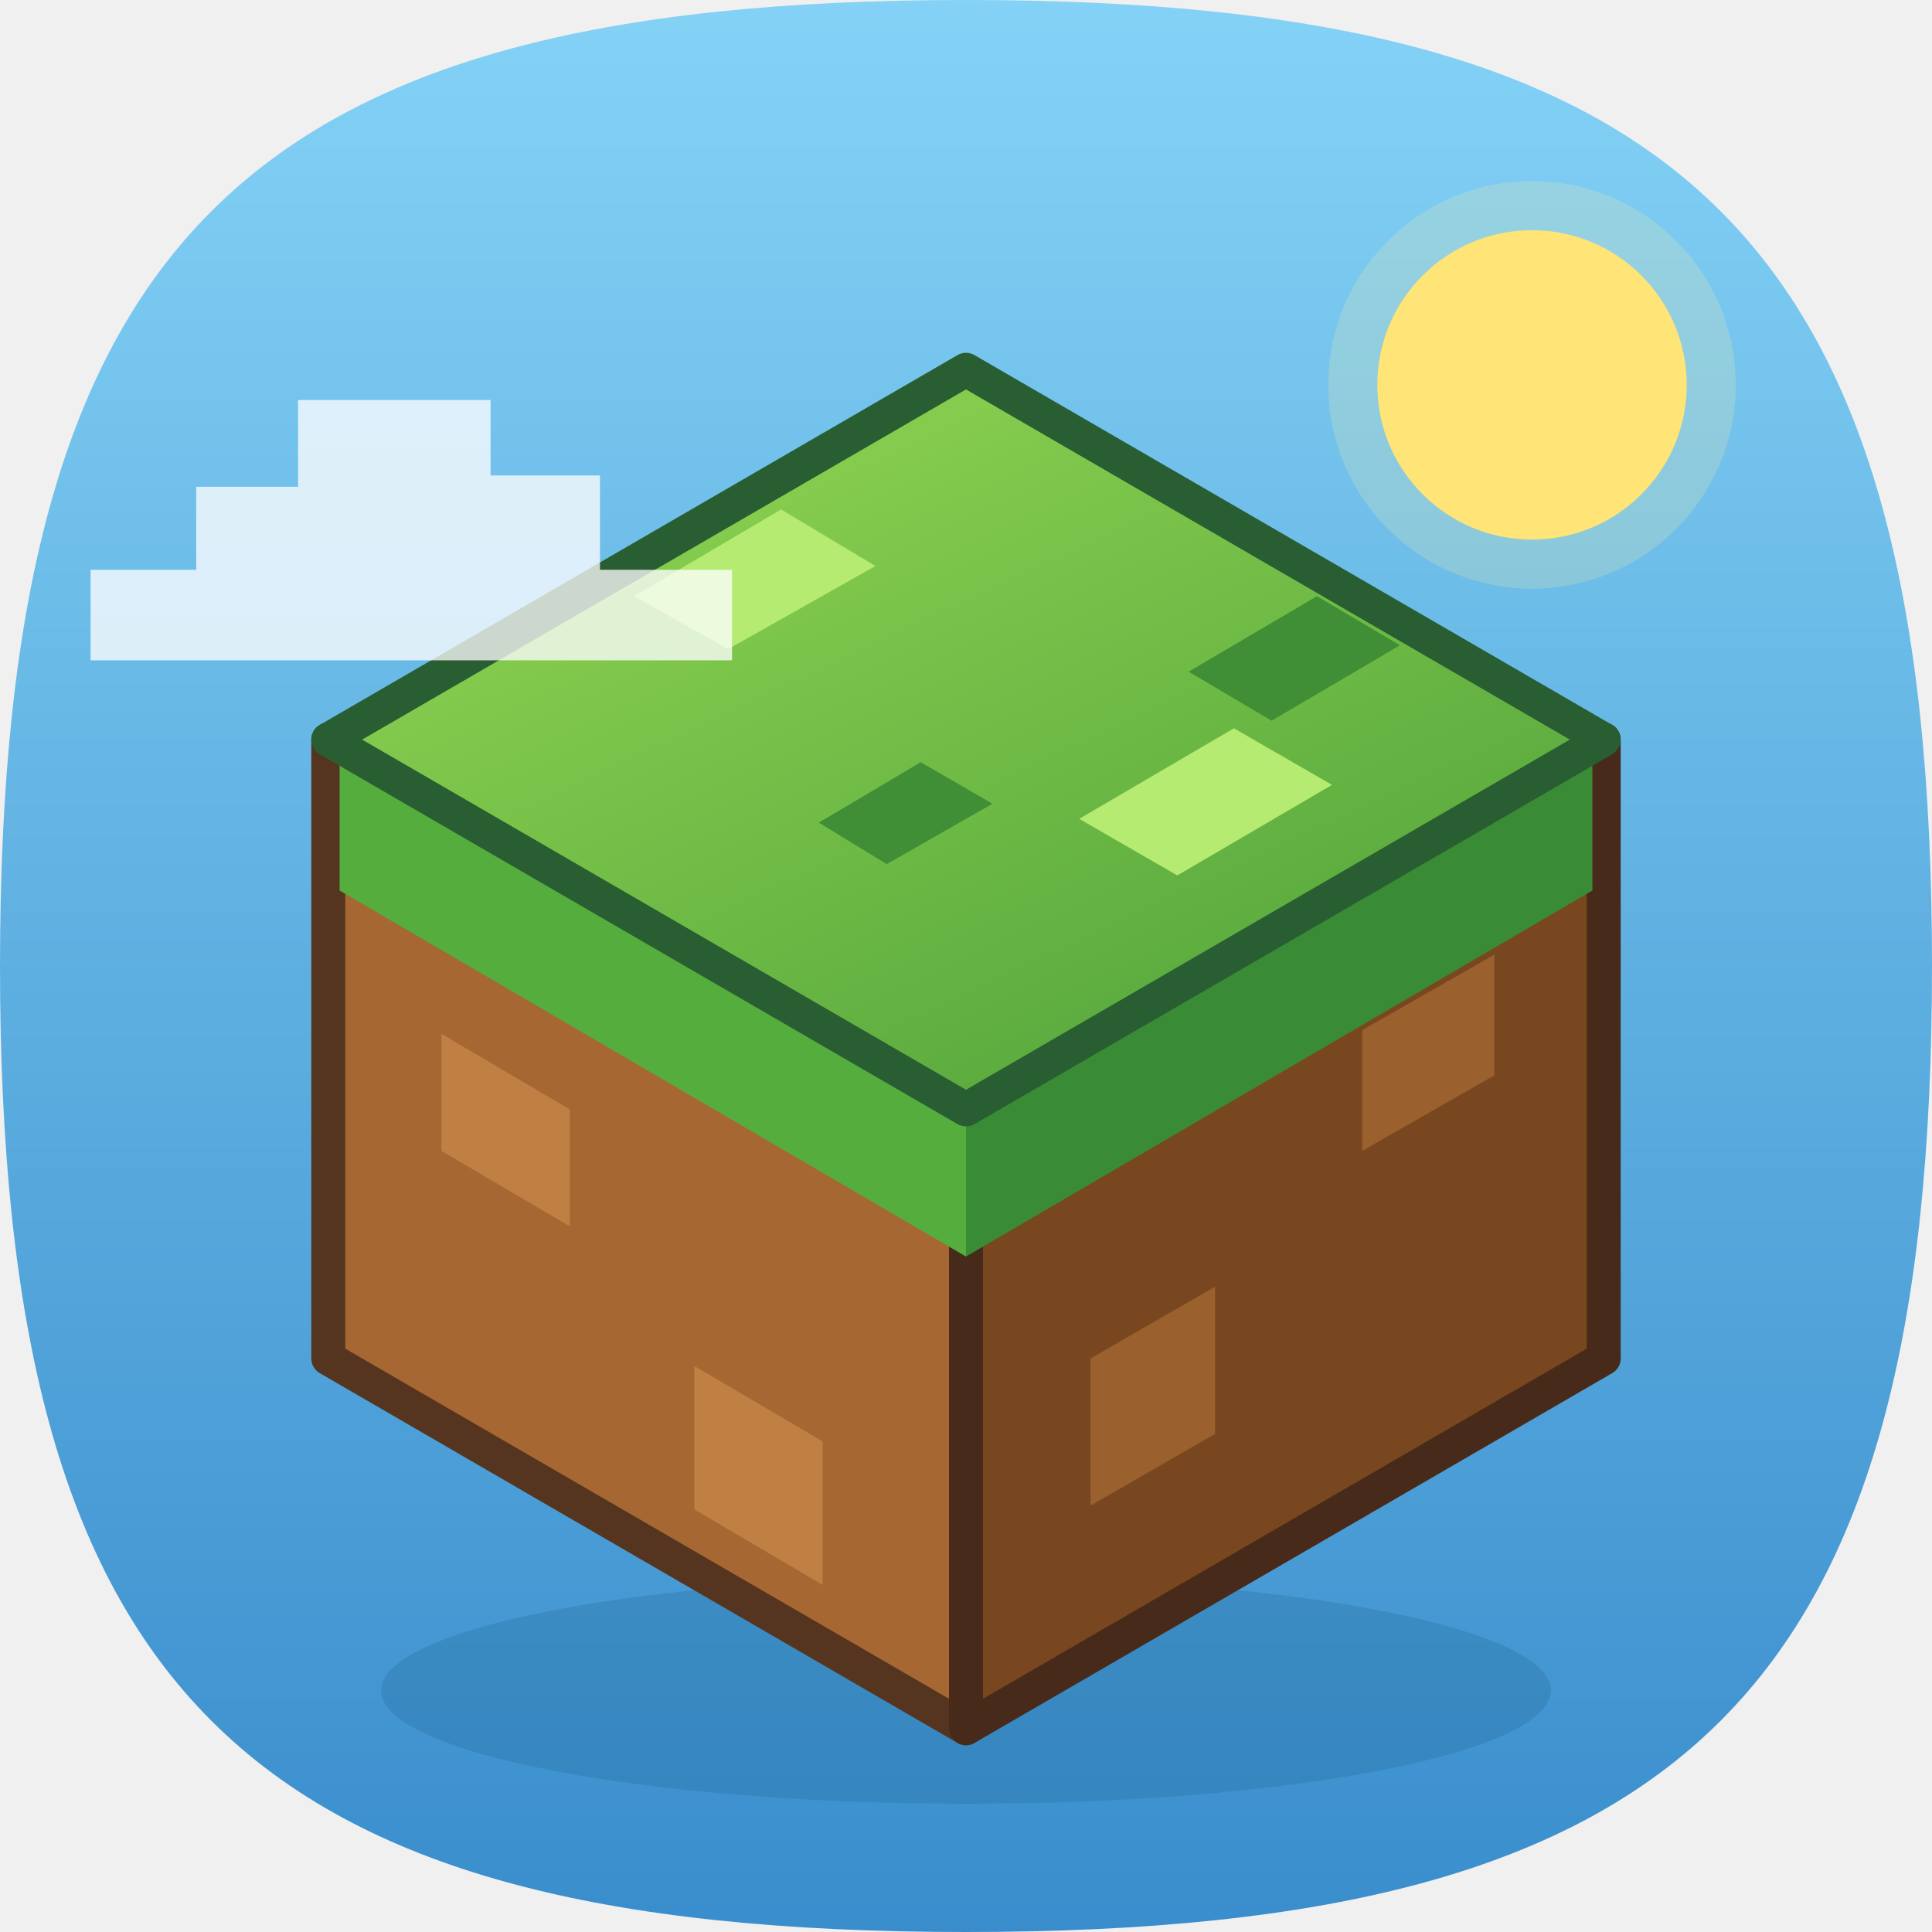
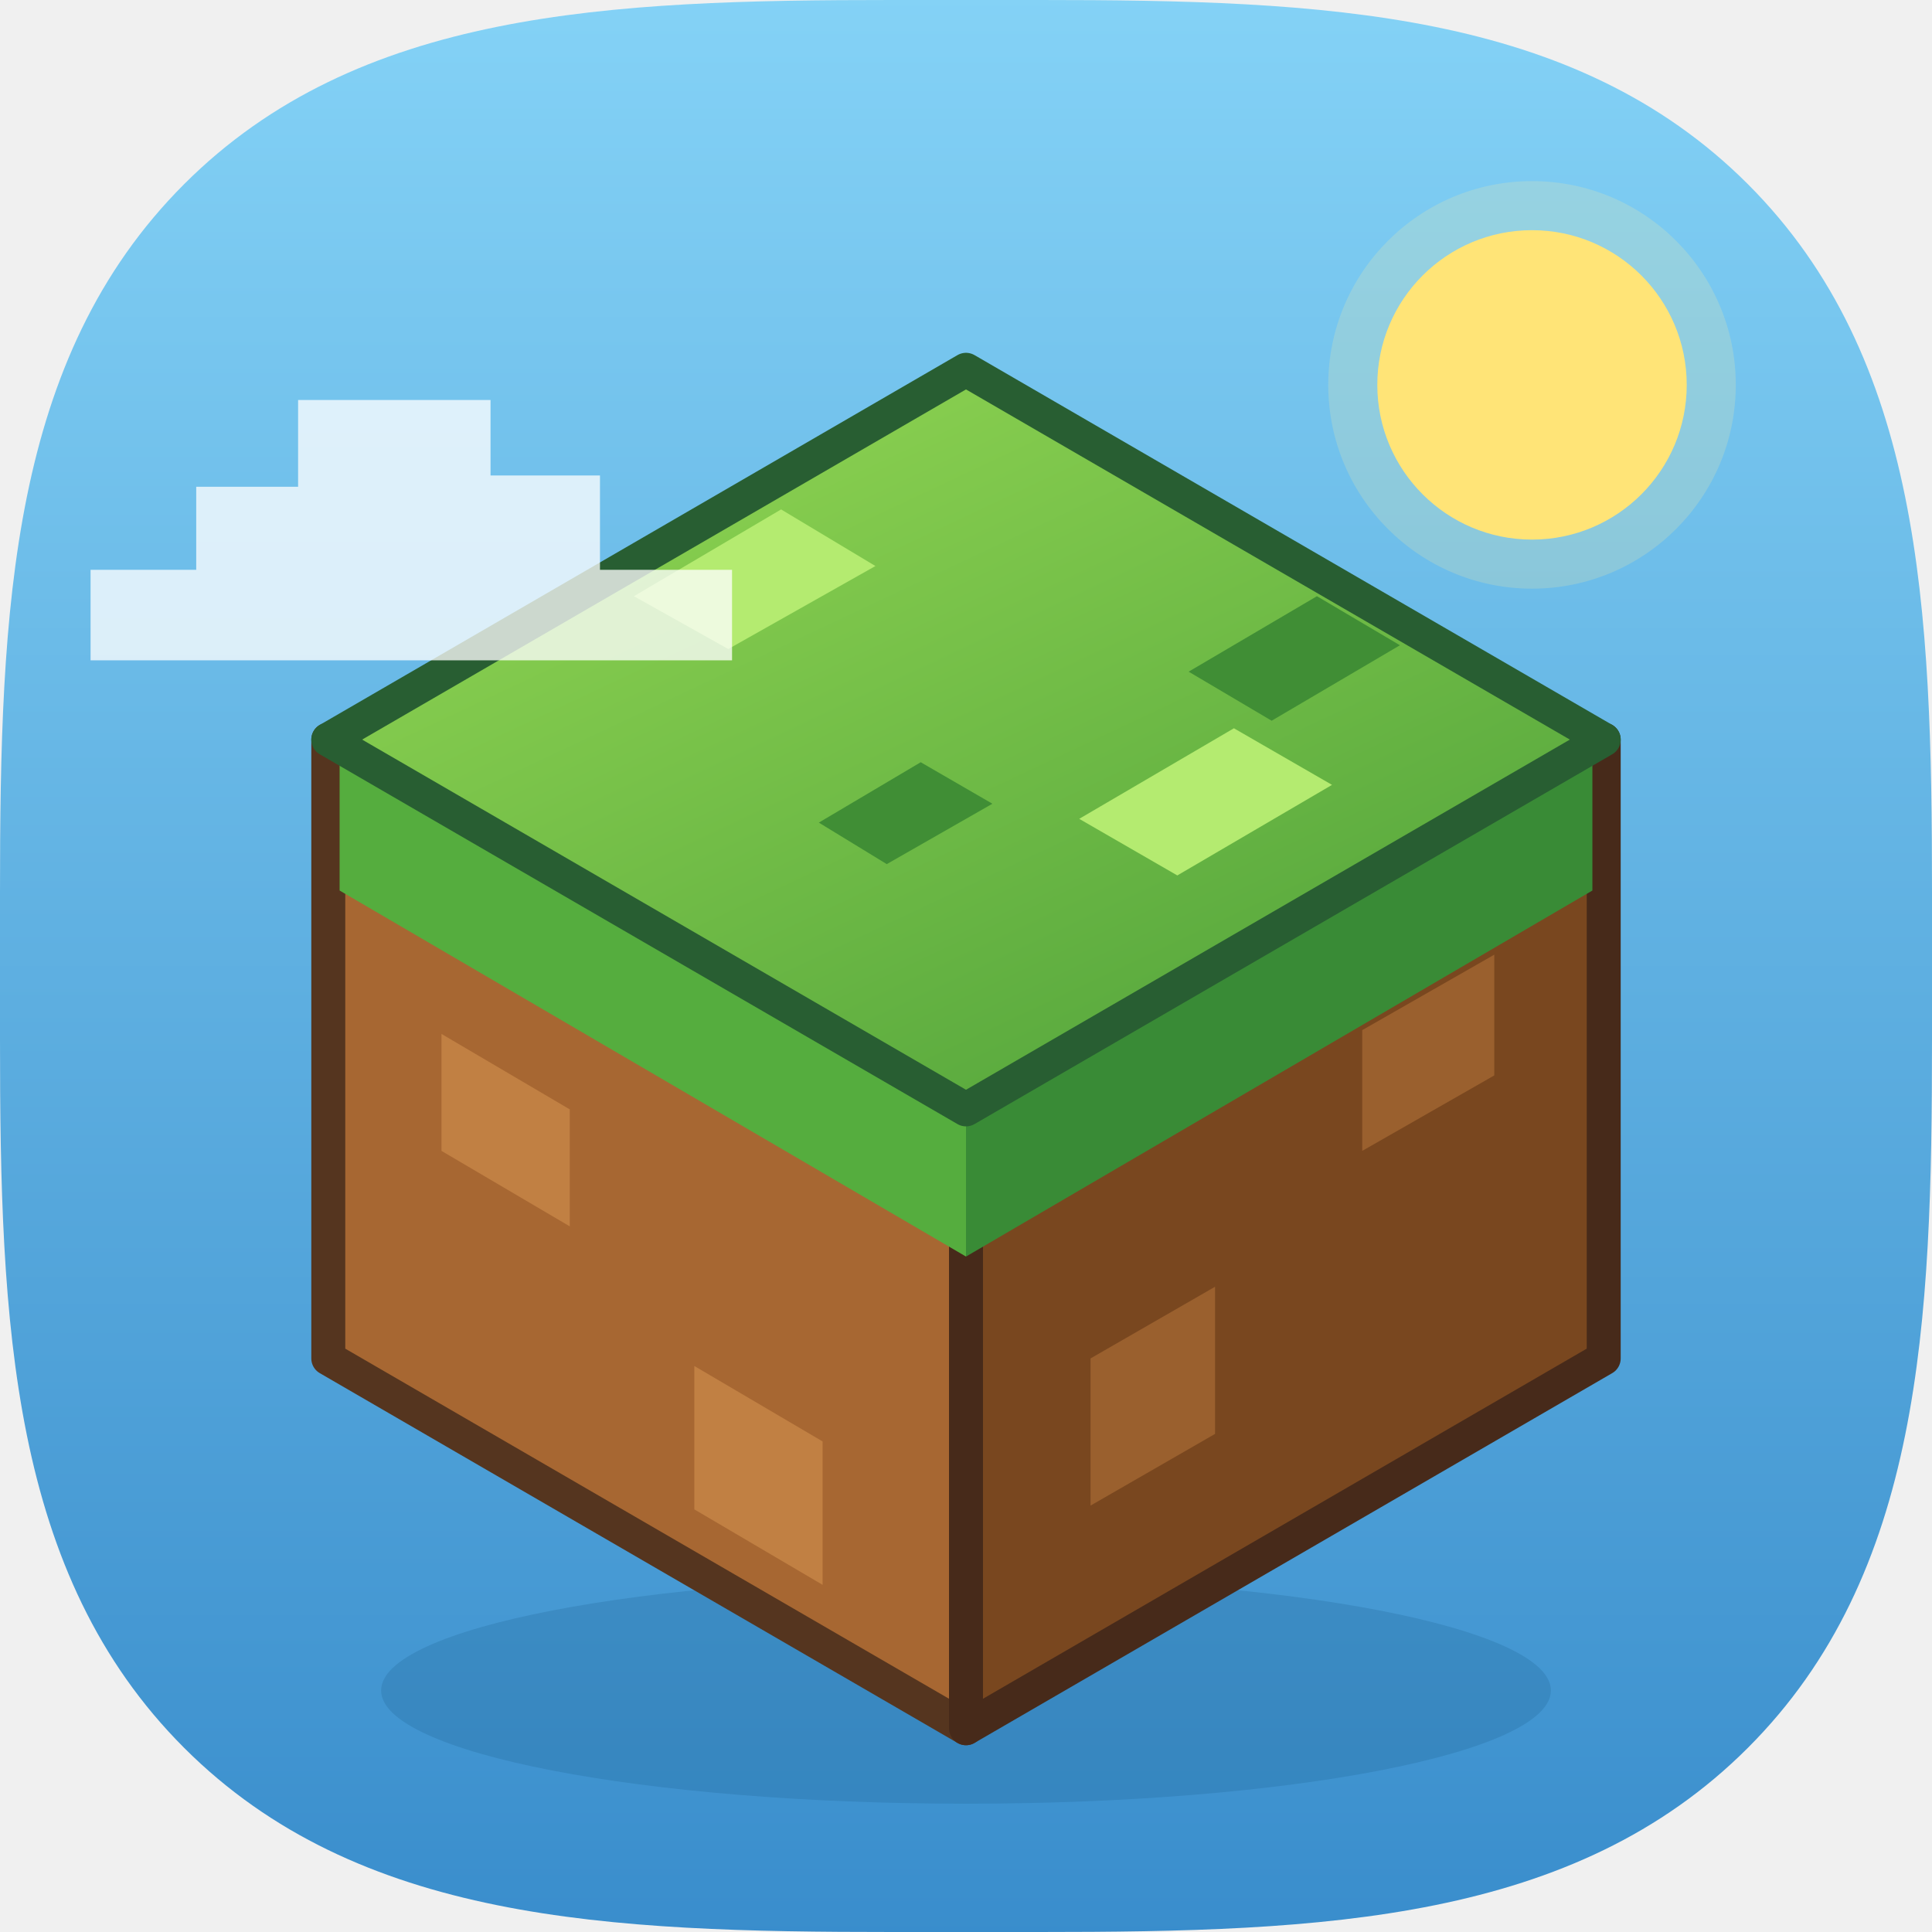
<svg xmlns="http://www.w3.org/2000/svg" width="512" height="512" viewBox="0 0 512 512">
  <defs>
    <linearGradient id="sky" x1="0" y1="0" x2="0" y2="1">
      <stop stop-color="#84d2f6" />
      <stop offset="1" stop-color="#398dcc" />
    </linearGradient>
    <linearGradient id="grass" x1="0" y1="0" x2="0.8" y2="1">
      <stop stop-color="#98db55" />
      <stop offset="1" stop-color="#51a33b" />
    </linearGradient>
    <clipPath id="squircle">
-       <path d="M0 256C0 64 64 0 256 0s256 64 256 256-64 256-256 256S0 448 0 256" />
+       <path d="M275.456 0C350.938 0 417.136 2.733 463.201 48.799C509.267 94.864 512 161.062 512 236.544L512 275.456C512 350.938 509.267 417.136 463.201 463.201C417.136 509.267 350.938 512 275.456 512L236.544 512C161.062 512 94.864 509.267 48.799 463.201C2.733 417.136 0 350.938 0 275.456L0 236.544C0 161.062 2.733 94.864 48.799 48.799C94.864 2.733 161.062 0 236.544 0Z" />
    </clipPath>
  </defs>
  <g clip-path="url(#squircle)">
    <rect width="512" height="512" fill="url(#sky)" />
    <circle cx="406" cy="102" r="54" fill="#fff2a3" fill-opacity=".2" />
    <circle cx="406" cy="102" r="41" fill="#ffe477" />
    <ellipse cx="256" cy="448" rx="155" ry="30" fill="#155782" fill-opacity=".2" />
    <path d="m87 196 169 98v164L87 360Z" fill="#a76732" stroke="#55351f" stroke-width="9" stroke-linejoin="round" />
    <path d="m425 196-169 98v164l169-98Z" fill="#79471f" stroke="#472a1a" stroke-width="9" stroke-linejoin="round" />
    <path d="m90 197 166 97v39L90 236Z" fill="#55ad3e" />
    <path d="m422 197-166 97v39l166-97Z" fill="#398b36" />
    <path d="m256 98 169 98-169 98-169-98Z" fill="url(#grass)" stroke="#285e32" stroke-width="9" stroke-linejoin="round" />
    <g fill="#c18043">
      <path d="m117 274 34 20v31l-34-20Z" />
      <path d="m184 362 34 20v38l-34-20Z" />
    </g>
    <g fill="#9a602e">
      <path d="m361 273 35-20v32l-35 20Z" />
      <path d="m289 360 33-19v39l-33 19Z" />
    </g>
    <g fill="#b4eb70">
      <path d="m168 158 39-23 25 15-39 22Z" />
      <path d="m286 217 41-24 26 15-41 24Z" />
    </g>
    <g fill="#408e35">
      <path d="m315 178 34-20 22 13-34 20Z" />
      <path d="m217 218 27-16 19 11-28 16Z" />
    </g>
    <path d="M24 151h28v-22h27v-23h51v20h29v25h35v24H24Z" fill="#fff" fill-opacity=".76" />
  </g>
</svg>
